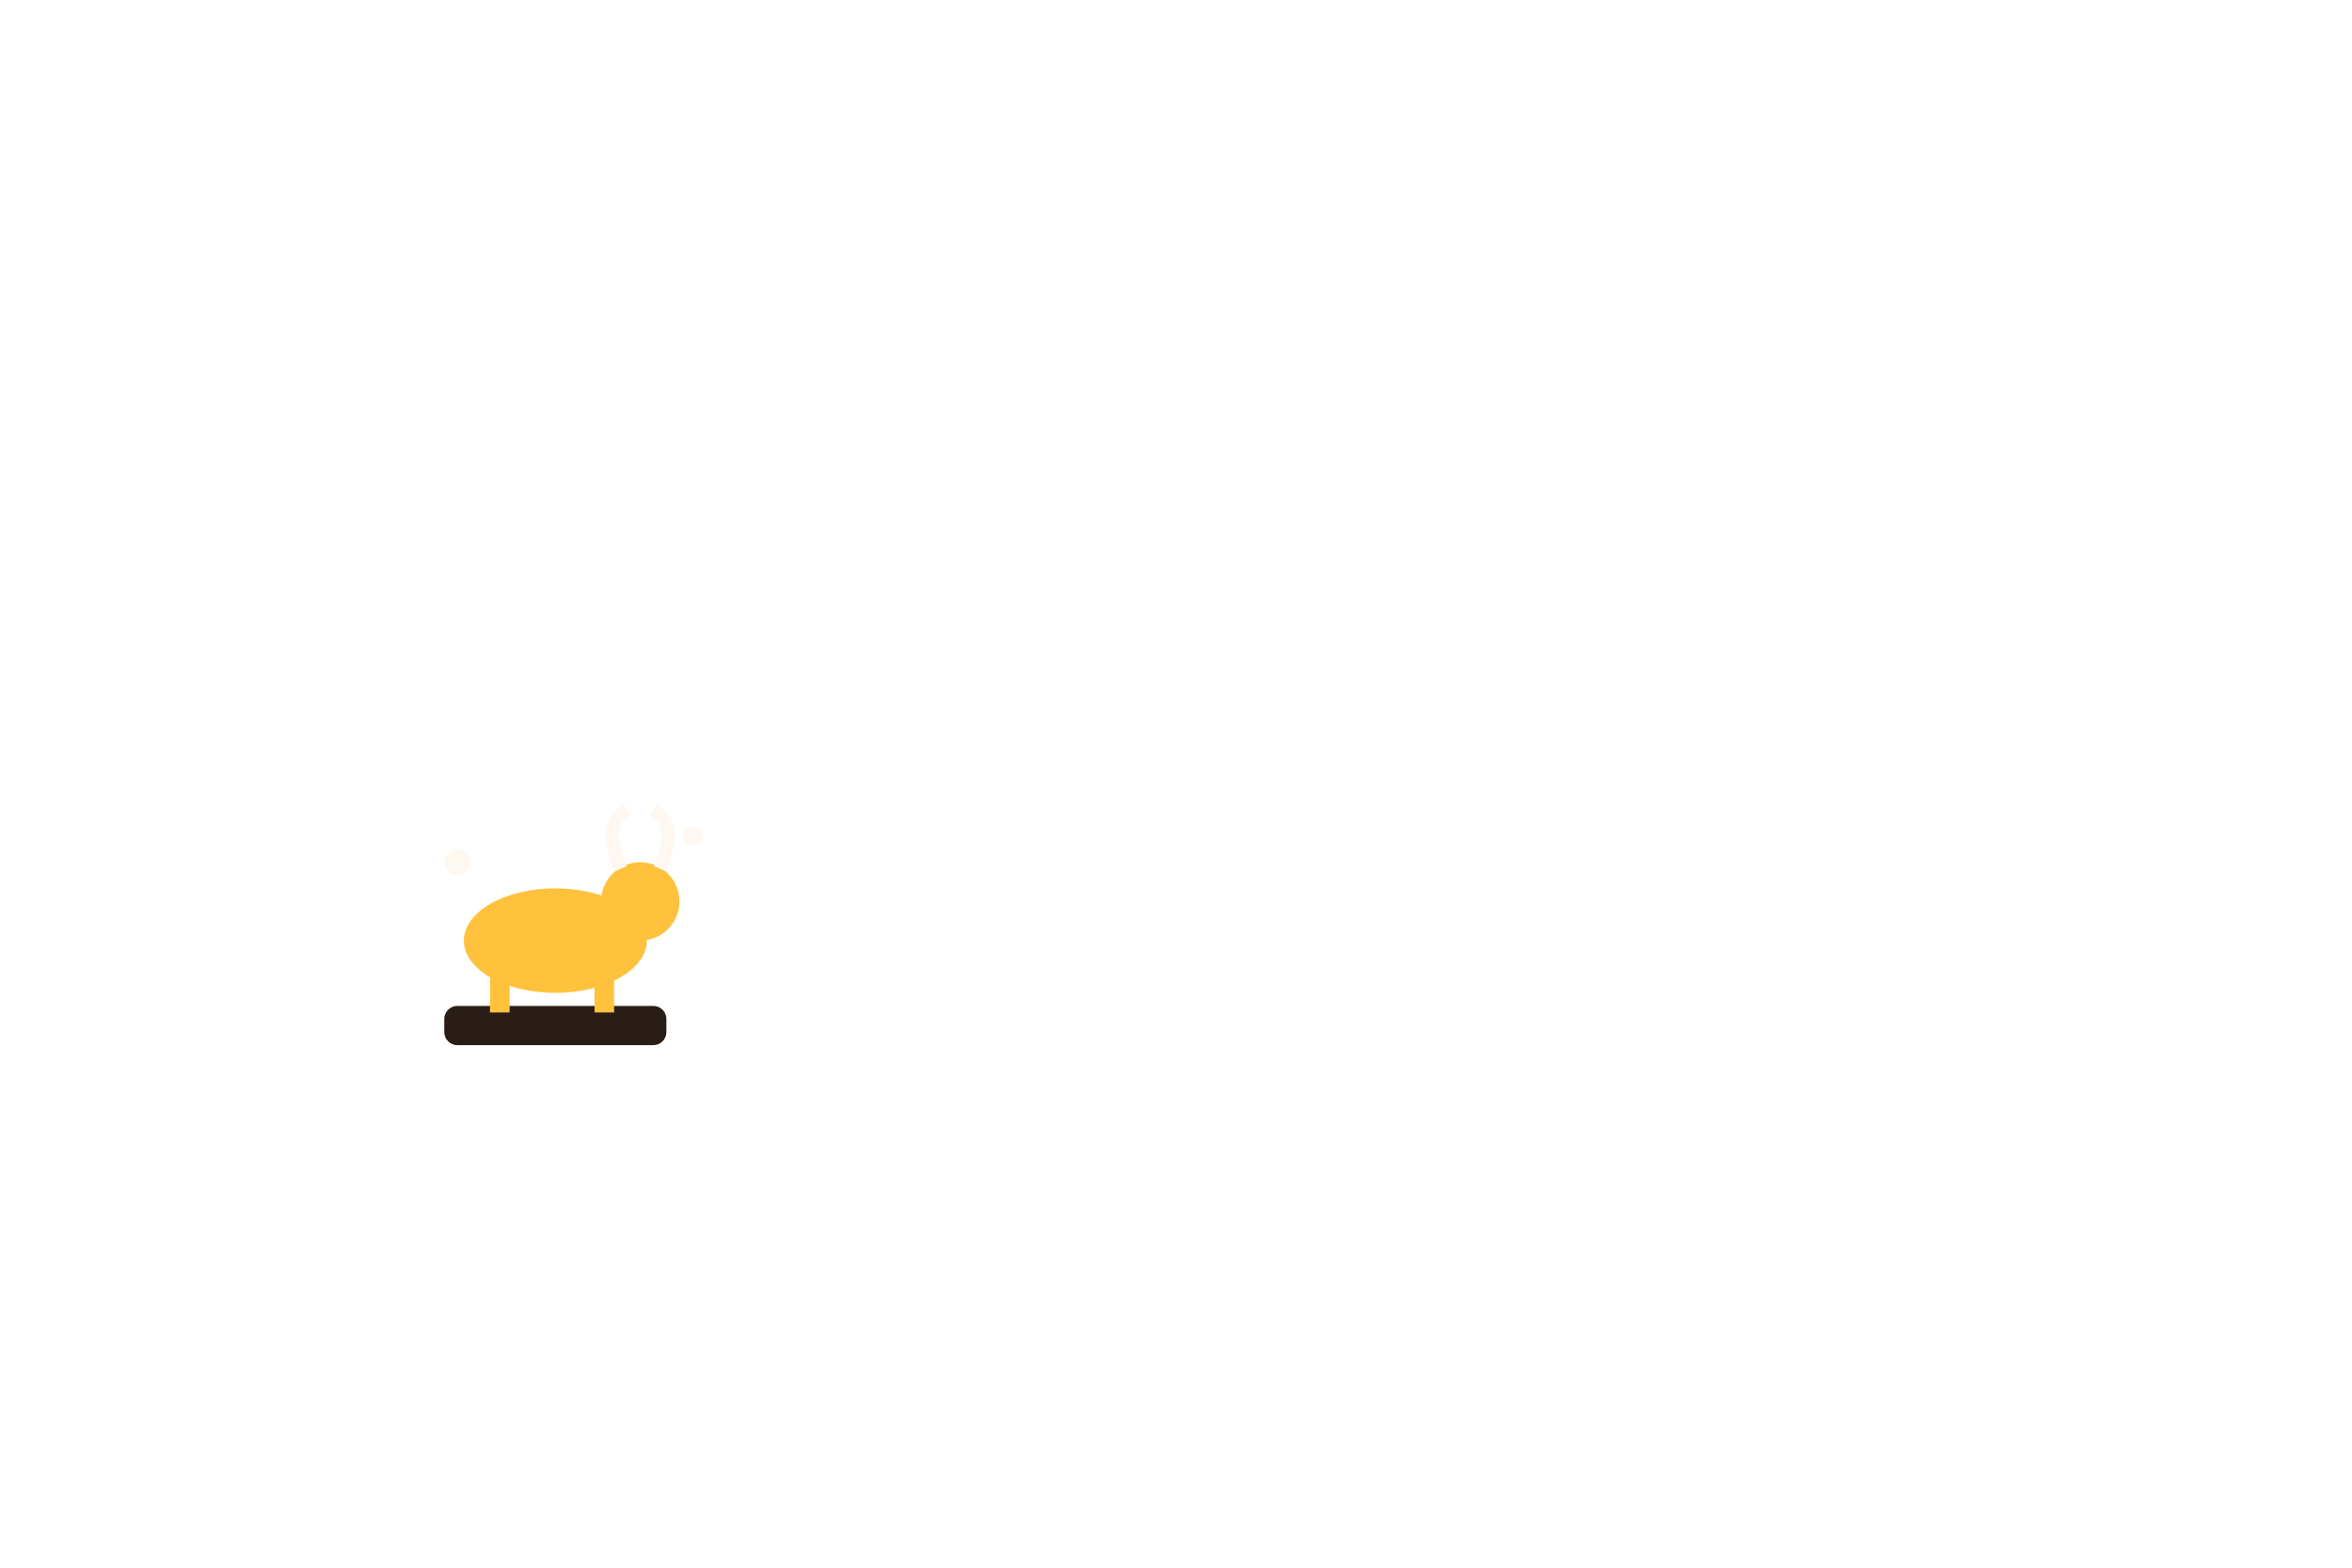
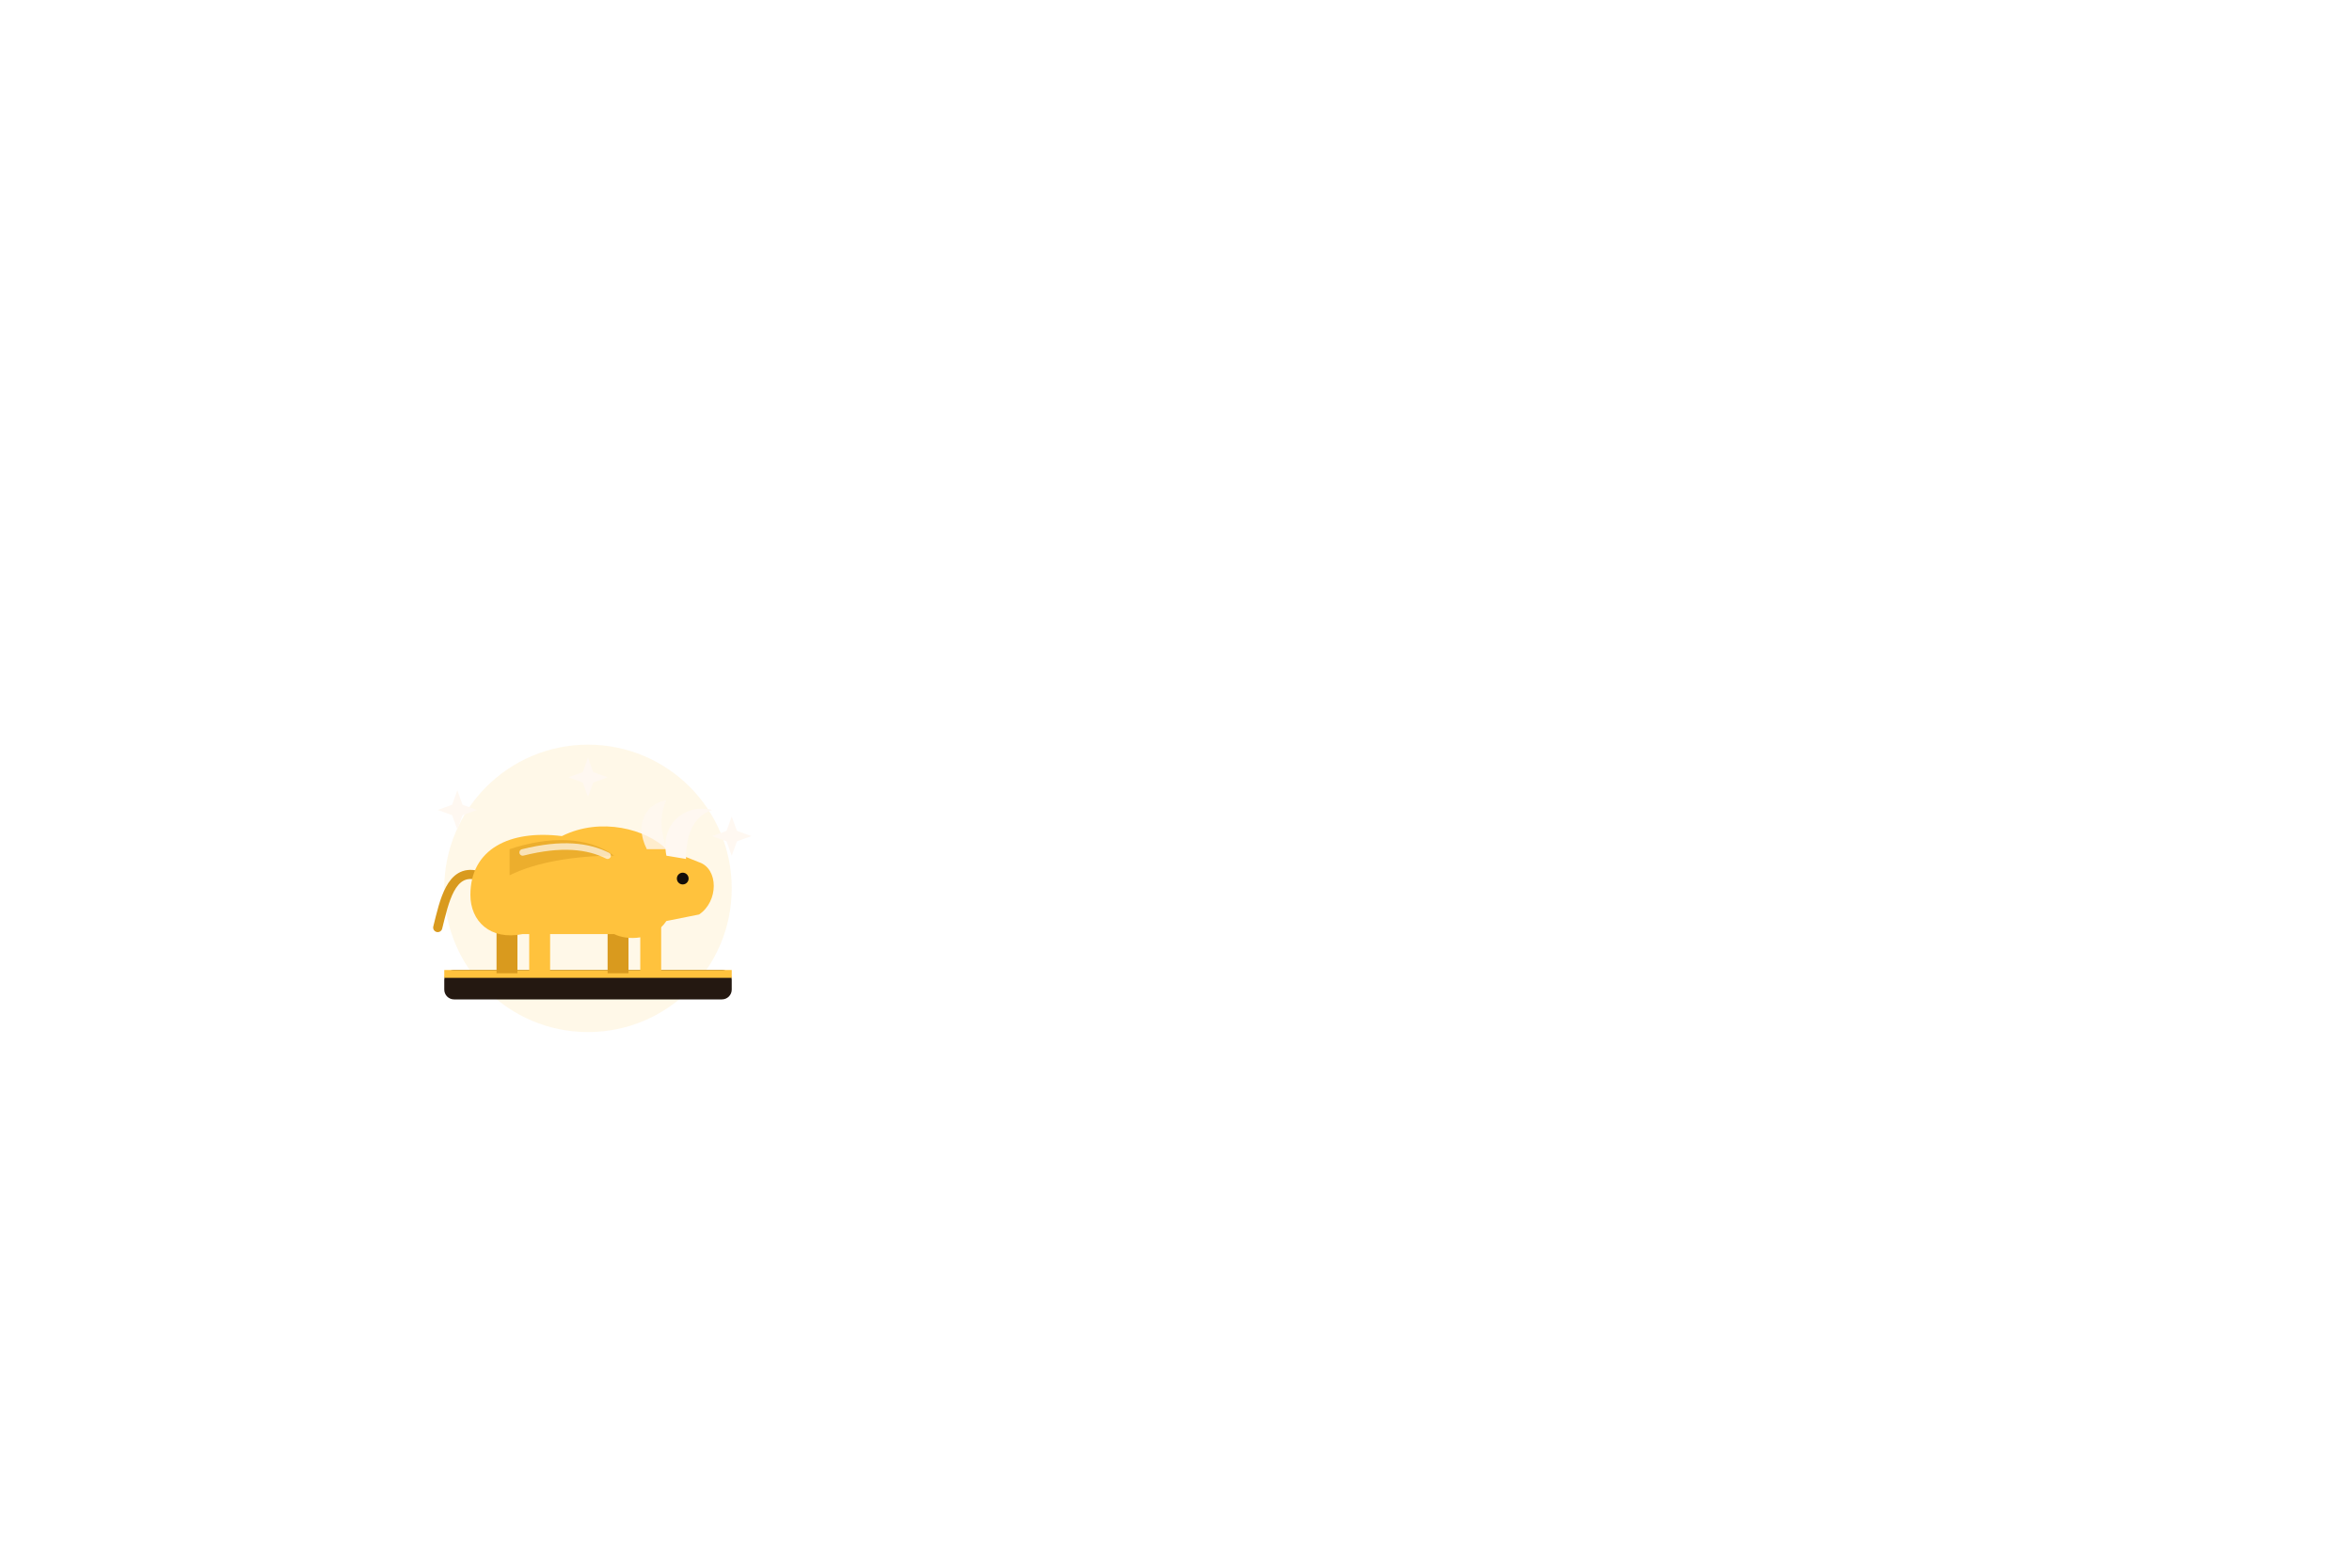
<svg xmlns="http://www.w3.org/2000/svg" viewBox="0 0 360 240">
-   <rect x="68" y="154" width="34" height="6" rx="2" fill="#2a1d15" />
-   <ellipse cx="85" cy="144" rx="14" ry="8" fill="#ffc23d" />
-   <circle cx="98" cy="138" r="6" fill="#ffc23d" />
-   <path d="M95 133 Q92 126 96 124 M101 133 Q104 126 100 124" stroke="#fff8f1" stroke-width="2" fill="none" />
-   <rect x="75" y="148" width="3" height="7" fill="#ffc23d" />
-   <rect x="91" y="148" width="3" height="7" fill="#ffc23d" />
-   <circle cx="70" cy="132" r="2" fill="#fff8f1" />
-   <circle cx="106" cy="128" r="1.5" fill="#fff8f1" />
+   <circle cx="90" cy="136" r="22" fill="#ffc23d" opacity="0.12" />
+   <rect x="68" y="148.5" width="44" height="4.5" rx="1.5" fill="#241811" />
+   <rect x="68" y="148.5" width="44" height="1.2" fill="#ffc23d" />
+   <rect x="76" y="141" width="3.2" height="8" fill="#d99a1e" />
+   <rect x="81" y="141" width="3.2" height="8" fill="#ffc23d" />
+   <rect x="93" y="141" width="3.2" height="8" fill="#d99a1e" />
+   <rect x="98" y="140" width="3.2" height="9" fill="#ffc23d" />
+   <path d="M73 134 C69 133 68 138 67 142" fill="none" stroke="#d99a1e" stroke-width="1.4" stroke-linecap="round" />
+   <path d="M72 137 C72 130 78 127 86 128 C92 125 99 127 102 130 L107 132 C110 133 110 138 107 140 L102 141 C100 144 96 144 94 143 L80 143 C75 144 72 141 72 137 Z" fill="#ffc23d" />
+   <path d="M78 130 C84 128 90 128 94 131 C88 131 82 132 78 134 Z" fill="#d99a1e" opacity="0.5" />
+   <path d="M102 131 C101 126 105 123 109 124 C106 125 105 128 105 131.5 Z" fill="#fff8f1" />
+   <path d="M99 130 C97 126 99 123 102 122.5 C101 124.5 101 127 102 130 Z" fill="#fff8f1" opacity="0.8" />
+   <circle cx="104.5" cy="134.5" r="0.9" fill="#140d09" />
+   <path d="M80 130.5 C86 129 90 129.5 93 131" fill="none" stroke="#fff8f1" stroke-width="1" opacity="0.7" stroke-linecap="round" />
+   <path d="M70 121 L70.8 123.2 L73 124 L70.8 124.8 L70 127 L69.2 124.8 L67 124 L69.2 123.2 Z" fill="#fff8f1" />
+   <path d="M112 125 L112.8 127.2 L115 128 L112.8 128.8 L112 131 L111.2 128.8 L109 128 L111.2 127.2 Z" fill="#fff8f1" />
+   <path d="M90 116 L90.8 118.2 L93 119 L90.8 119.8 L90 122 L89.2 119.8 L87 119 L89.2 118.2 Z" fill="#fff8f1" />
</svg>
